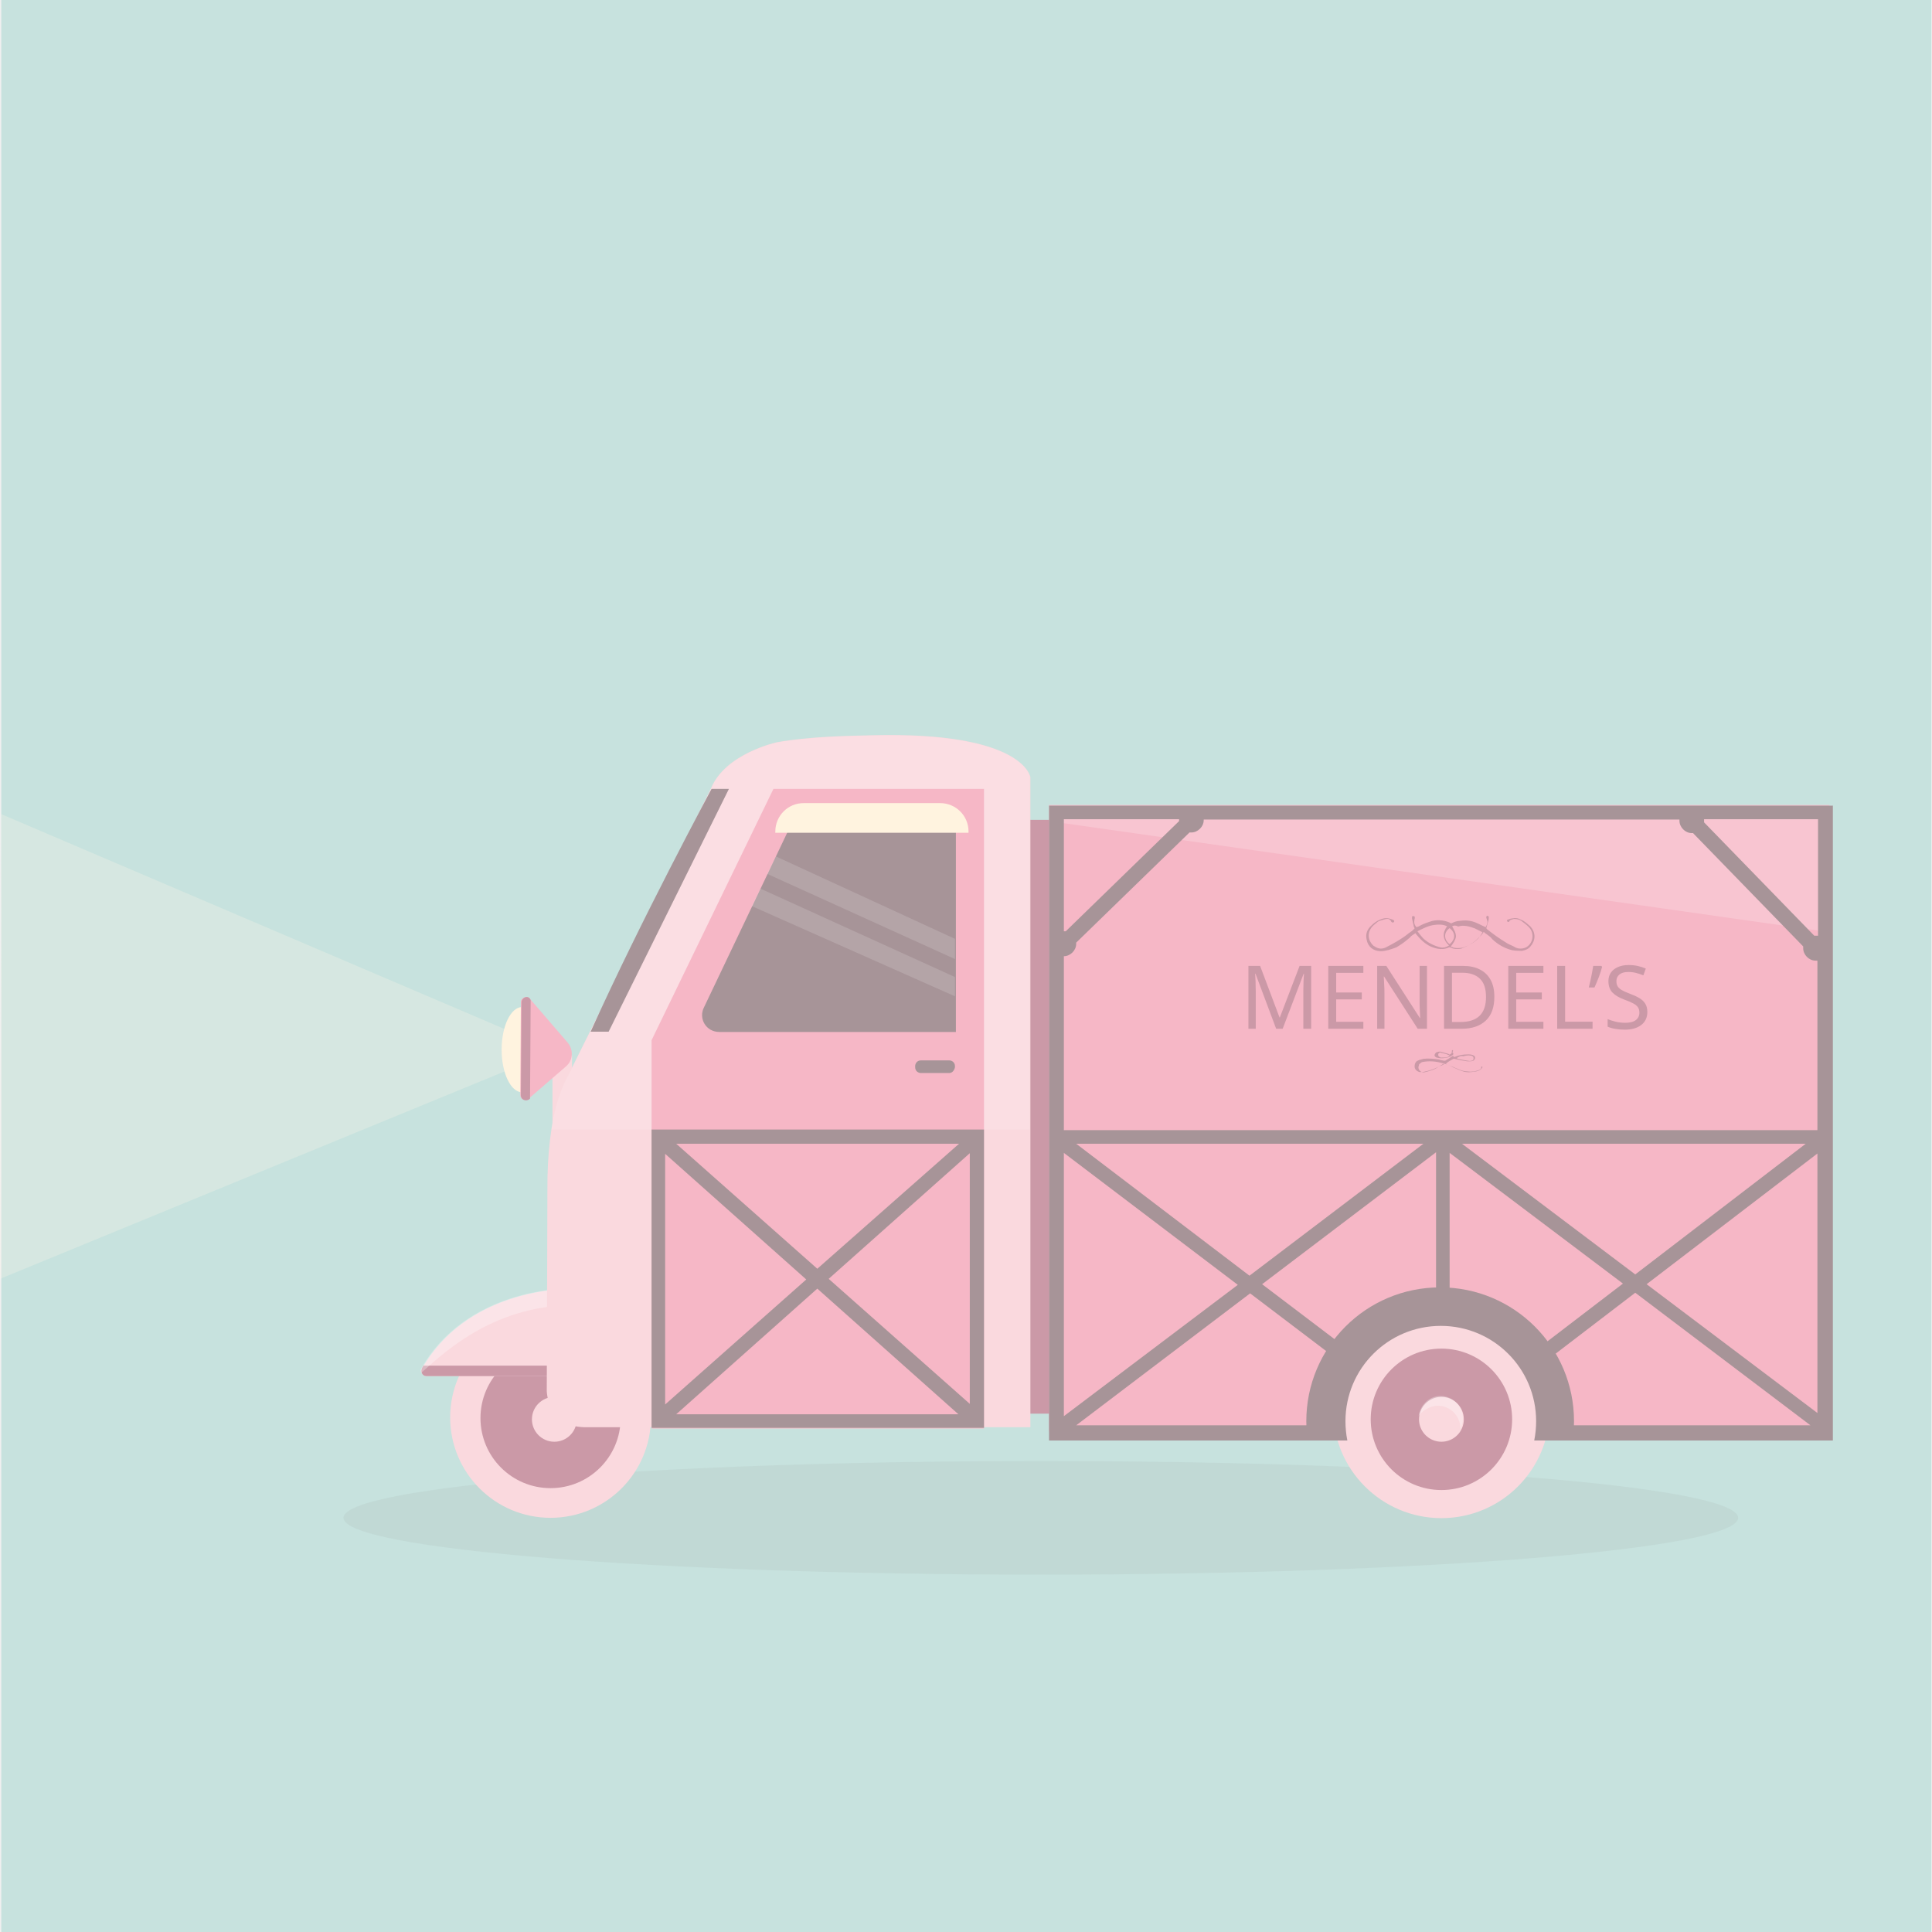
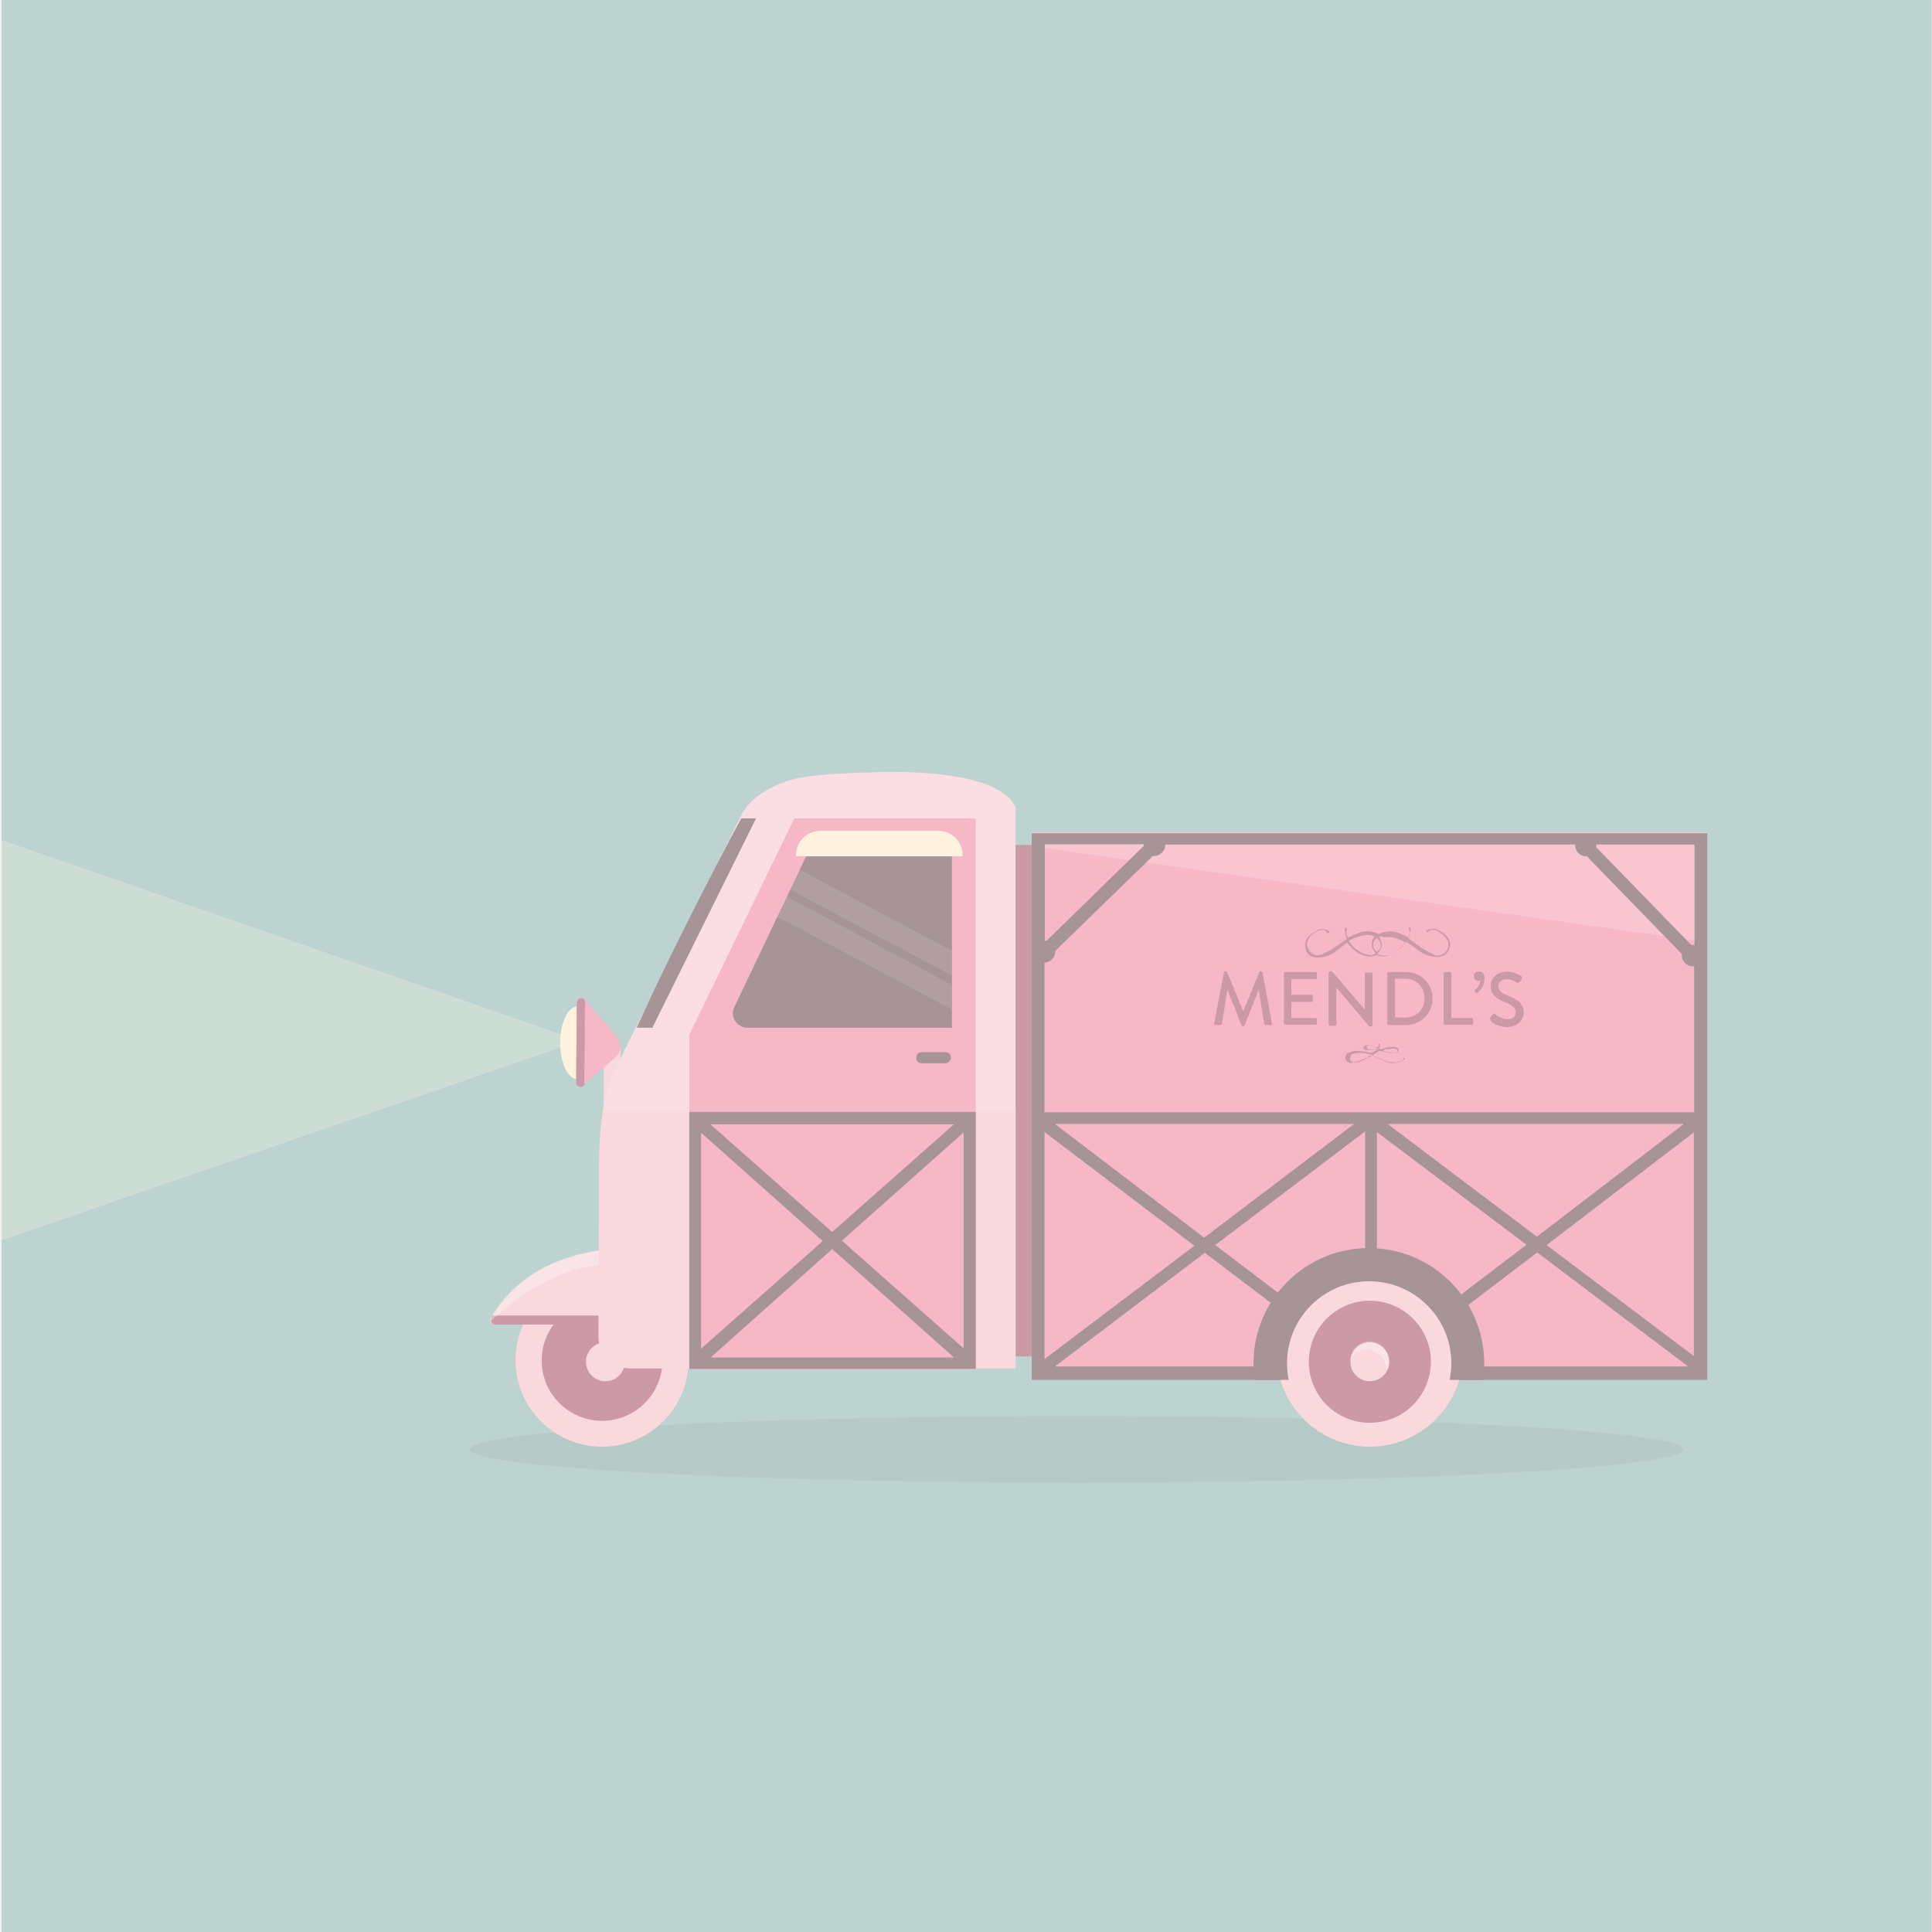
- <svg xmlns="http://www.w3.org/2000/svg" version="1.1" id="Layer_1" x="0px" y="0px" viewBox="90 0 611.8 612" enable-background="new 90 0 611.8 612" xml:space="preserve">
-   <rect x="90.4" y="-0.2" fill="#C7E2DE" width="611.4" height="612.4" />
-   <polygon opacity="0.27" fill="#FFF5E7" enable-background="new    " points="261.4,330.9 90.4,257.9 90,405.1 263.2,333.9 " />
+ <svg xmlns="http://www.w3.org/2000/svg" version="1.1" id="Layer_1" x="0px" y="0px" viewBox="0 0 576 576" enable-background="new 0 0 576 576" xml:space="preserve">
+   <rect x="0.5" y="-0.2" fill="#BCD3CF" width="575.4" height="576.4" />
+   <polygon opacity="0.27" fill="#FFF5E7" enable-background="new    " points="168.5,308.8 0.4,250.4 0.1,369.9 170,311.3 " />
  <g>
-     <ellipse opacity="0.58" fill="#BCD3CF" cx="419.7" cy="480.8" rx="220.9" ry="18" />
+     <ellipse opacity="0.58" fill="#B1C4C0" enable-background="new    " cx="321" cy="432.1" rx="180.9" ry="9.9" />
    <g>
-       <circle fill="#FAD9DE" cx="264.4" cy="449" r="31.8" />
-       <circle fill="#CB99A7" cx="264.4" cy="449.2" r="22.2" />
-       <circle fill="#FAD9DE" cx="265.6" cy="449.6" r="7.1" />
-       <path fill="#FAD9DE" d="M274.6,408.2c0,0-35.1-2.4-51,25.5c-0.4,0.8,0.2,2.2,1.4,2.2h49.6V408.2z" />
+       <circle fill="#FAD9DE" cx="179.5" cy="405.5" r="25.8" />
+       <circle fill="#CB99A7" cx="179.5" cy="405.6" r="18" />
+       <circle fill="#FAD9DE" cx="180.5" cy="406" r="5.8" />
+       <path fill="#FAD9DE" d="M187.8,372.4c0,0-28.4-2-41.4,20.7c-0.3,0.7,0.2,1.8,1.1,1.8h40.2V372.4z" />
      <g>
-         <path fill="#CB99A7" d="M224,432.9c-0.2,0.2-0.4,0.6-0.4,0.8c-0.4,0.8,0.2,2.2,1.4,2.2h49.6v-3.3H224V432.9z" />
+         <path fill="#CB99A7" d="M146.8,392.4c-0.2,0.2-0.3,0.5-0.3,0.7c-0.3,0.7,0.2,1.8,1.1,1.8h40.2v-2.7h-41     C146.8,392.2,146.8,392.4,146.8,392.4z" />
      </g>
-       <path opacity="0.3" fill="#FFFFFF" enable-background="new    " d="M223.4,434.9c4.9-4.1,20.4-20.4,45.7-21.4l-0.2-5.3    c0,0-31.4,0-45.7,25.7C223.2,434.1,223.4,434.9,223.4,434.9z" />
-       <rect x="411.9" y="259.7" fill="#CB99A7" width="15.5" height="188.1" />
-       <ellipse fill="#FFF3DF" cx="255.4" cy="332.5" rx="6.5" ry="13.5" />
-       <polygon fill="#FAD9DE" points="271.2,357.8 265,357.8 265,340.3 271.2,334.2   " />
-       <path fill="#F6B7C6" d="M269.3,337.8L257.5,348c-1.2,0.8-2.7,0.2-2.7-1.2l0.2-29.4c0-1.4,1.8-2,2.7-1.2l11.8,13.7    C271.8,332.3,271.6,335.8,269.3,337.8z" />
-       <path fill="#FAD9DE" d="M416.4,452.5V246.2c0,0-2-14.5-50-13.3c-8.4,0.2-20,0.4-30.2,2.2c0,0-16.5,3.5-21,14.7l-46.1,92.6    c0,0-5.9,9.8-5.7,34.9l-0.2,63.2c0,0,0,11.4,12,11.6h141.2V452.5z" />
-       <path fill="#CB99A7" d="M258.1,316.8l-0.2-0.4c-0.8-1.2-2.7-0.4-2.7,1.2L255,347c0,1.4,1.6,2,2.7,1.2l0.2-0.2L258.1,316.8z" />
-       <path opacity="0.14" fill="#FFFFFF" enable-background="new    " d="M366.4,233c-8.4,0.2-20,0.4-30.2,2.2c0,0-16.5,3.5-21,14.7    l-46.1,92.6c0,0-2.7,4.5-4.5,15.3h151.6V246.2C416.4,246.2,414.6,231.9,366.4,233z" />
-       <rect x="422.3" y="255" fill="#F6B7C6" width="247.2" height="198.5" />
-       <path fill="#A79498" d="M277.1,326.8h5.7l38.1-76.9h-5.5C315.4,249.9,293,291.5,277.1,326.8z" />
-       <polygon fill="#F6B7C6" points="335,249.9 401.7,249.9 401.7,452.5 296.4,452.5 296.4,329.5   " />
-       <path fill="#A79498" d="M341.5,259.3L313,319.1c-1.8,3.5,0.6,7.8,4.9,7.8h74.9v-67.5H341.5L341.5,259.3z" />
-       <path fill="#A79498" d="M296.4,357.8v94.5h105.3v-94.5H296.4L296.4,357.8z M348.9,408.2l44.7,39.8h-89.4L348.9,408.2z     M300.7,444.9v-79.4l44.7,39.8L300.7,444.9z M352.5,405.1l44.7-39.8v79.4L352.5,405.1z M348.9,401.9l-44.7-39.6h89.6L348.9,401.9z     M300.7,362.3L300.7,362.3L300.7,362.3L300.7,362.3z" />
-       <text transform="matrix(1 0 0 1 482.7641 325.8801)" fill="#CB99A7" font-family="'BrandonGrotesque-Medium'" font-size="27.873">MENDEL’S</text>
-       <path fill="#A79498" d="M390.7,339.9h-9c-0.8,0-1.8-0.6-1.8-1.8v-0.4c0-0.8,0.6-1.8,1.8-1.8h9c0.8,0,1.8,0.6,1.8,1.8v0.4    C392.3,339,391.7,339.9,390.7,339.9z" />
-       <polygon opacity="0.2" fill="#FFFFFF" enable-background="new    " points="422.3,255 422.3,260.1 670.4,295.4 670.4,255   " />
-       <path fill="#A79498" d="M422.3,255v201.3h248.3v-93.8v-4.3v-103H422.3V255z M665.7,296.4c-0.2,0-0.4,0-0.6,0c-0.2,0-0.2,0-0.4,0    l-34.9-35.9c0-0.2,0-0.4,0-0.6s0-0.2,0-0.4h36.1v36.9H665.7z M427,259.5h36.5v0.2c0,0.2,0,0.2,0,0.4L427.6,295c-0.2,0-0.4,0-0.6,0    L427,259.5L427,259.5z M427,365.2l55.1,41.8L427,448.6V365.2z M430.9,362.3h110l-55.1,41.8L430.9,362.3z M430.9,451.5l55.1-41.8    l55.1,41.8H430.9z M544.9,448.6l-55.1-41.8l55.1-41.8V448.6z M549.2,451.5L549.2,451.5L549.2,451.5L549.2,451.5z M604.1,406.6    l-54.9,42v-83.4L604.1,406.6z M549.2,362.3L549.2,362.3L549.2,362.3L549.2,362.3z M553.1,362.3H662L608,403.7L553.1,362.3z     M553.1,451.5l54.9-42l55.5,42H553.1z M665.7,447.6l-54.1-40.8l54.1-41.4V447.6z M665.7,362.3L665.7,362.3L665.7,362.3    L665.7,362.3z M427,357.8v-54.9c2,0,3.9-1.8,3.9-3.9c0-0.2,0-0.2,0-0.4l35.9-34.9c0.2,0,0.4,0,0.6,0c2,0,3.9-1.8,3.9-3.9v-0.2H622    c0,0.2,0,0.2,0,0.4c0,2,1.8,3.9,3.9,3.9c0.2,0,0.2,0,0.4,0l34.9,35.9c0,0.2,0,0.4,0,0.6c0,2,1.8,3.9,3.9,3.9c0.2,0,0.4,0,0.6,0    V358H427V357.8z" />
-       <circle fill="#FAD9DE" cx="546.6" cy="446.6" r="34.3" />
-       <circle fill="#CB99A7" cx="546.6" cy="449.6" r="22.4" />
-       <path fill="#A79498" d="M516.8,456.3c-0.4-2-0.6-4.1-0.6-6.1c0-16.7,13.5-30.2,30.2-30.2c16.7,0,30.2,13.5,30.2,30.2    c0,2-0.2,4.1-0.6,6.1h12.2c0.2-2,0.4-4.1,0.4-6.1c0-23.5-19-42.4-42.4-42.4c-23.5,0-42.4,19-42.4,42.4c0,2,0.2,4.1,0.4,6.1H516.8z    " />
-       <circle fill="#FAD9DE" cx="546.6" cy="449.6" r="7.1" />
-       <path opacity="0.3" fill="#FFFFFF" enable-background="new    " d="M545.5,445.3c3.9,0,7.1,3.3,7.1,7.1c0,0.2,0,0.4,0,0.4    c0.4-0.8,0.8-2,0.8-3.5c0-3.9-3.3-7.1-7.1-7.1c-3.7,0-6.5,3.1-6.9,6.3C540.4,447,542.9,445.3,545.5,445.3z" />
-       <polygon opacity="0.15" fill="#FFFFFF" enable-background="new    " points="330.9,281.5 328.1,287 392.5,315.6 392.5,309.5   " />
-       <polygon opacity="0.15" fill="#FFFFFF" enable-background="new    " points="335.8,271.3 333,276.8 392.5,303.8 392.5,297.4   " />
-       <path fill="#FFF3DF" d="M396.4,263.8h-60.8v-0.4c0-4.9,3.9-9,9-9h43.2c4.9,0,9,3.9,9,9v0.4H396.4z" />
-       <path fill="#CB99A7" d="M560,295.2c-0.4,0.6-0.8,1.2-1.6,1.8c-1.4,1.6-3.5,2.7-5.5,3.5c-1.2,0.2-2.4,0.2-3.5-0.4    c-0.2,0-0.4,0-0.4,0c-1.6,0.8-3.5,0.6-5.1,0c-1.8-0.6-3.5-2-4.9-3.7c-0.2-0.2-0.4-0.4-0.6-0.8c-0.6,0.4-1.4,0.8-1.8,1.4    c-1.4,1.2-2.7,2.2-4.3,3.1c-1.6,0.6-3.3,1.2-4.9,1.2c-2.4,0-4.1-1.4-4.5-3.7c-0.4-1.8,0.2-3.3,1.6-4.5c0.6-0.6,1.6-1.4,2.7-1.8    c1.4-0.6,2.4-0.6,3.9,0c0.2,0,0.2,0.2,0.4,0.2c0.2,0.2,0.2,0.4,0,0.6c-0.2,0.2-0.4,0.2-0.6,0c0,0-0.2,0-0.2-0.2    c-0.6-1.2-1.6-0.8-2.4-0.6c-0.6,0.2-1.6,0.4-2,0.8c-0.4,0.4-0.8,0.6-1.4,1.2c-1.8,1.8-1.8,4.5,0.2,6.3c1.2,0.8,2.2,1.2,3.7,0.6    c2.4-1.2,5.1-2.7,7.1-4.3c0.4-0.4,1.2-0.8,1.6-1.2c0.2-0.2,0.4-0.4,0.6-0.6c0-0.2-0.2-0.4-0.2-0.4c-0.2-0.8-0.4-1.8-0.6-2.7    c0-0.2,0-0.4,0-0.6s0.2-0.2,0.4-0.2c0.2,0,0.4,0,0.4,0.2s0.2,0.4,0,0.6c-0.2,1.2-0.2,1.8,0.6,2.7c0.2,0,0.4-0.2,0.6-0.2    c1.4-0.8,3.1-1.4,4.5-1.8c1.8-0.4,4.1-0.2,5.9,0.8c0.8-0.4,1.8-0.8,2.7-0.8c1.4-0.2,2.7-0.2,4.1,0.2c1.4,0.4,2.7,1.2,4.1,1.8    c0.4-0.6,0.8-1.6,0.4-2.4c0-0.2-0.2-0.4-0.2-0.8c0-0.2,0.2-0.4,0.4-0.4c0.2,0,0.4,0.2,0.4,0.4c0,0.4,0,0.8-0.2,1.4    c-0.2,0.6-0.4,1.6-0.6,2.2c0,0,0.2,0,0.2,0.2c2,1.6,4.1,3.1,6.1,4.3c0.8,0.6,1.8,0.8,3.1,1.6c1.4,0.6,3.1,0.2,3.9-0.6    c1.8-1.6,1.8-4.5,0-6.1c-0.6-0.6-1.4-1.2-2.2-1.8c-0.6-0.4-1.4-0.6-2.2-0.6c-0.4,0-0.8,0.2-1.4,0.4c0,0.2-0.2,0.2-0.2,0.4    c-0.2,0.2-0.6,0.2-0.6,0c-0.2-0.2-0.2-0.6,0.2-0.6c0.4-0.2,1.2-0.4,1.6-0.4c0.8-0.2,1.8,0,2.4,0.4c1.2,0.4,2.2,1.4,3.1,2.2    c1.8,2,1.6,4.5,0,6.3c-0.6,0.8-1.6,1.2-2.7,1.4c-0.8,0-1.8,0-3.1-0.2c-2.4-0.6-4.5-1.8-6.3-3.5C561.9,296.4,560.8,296,560,295.2z     M550,293.4c0.6,1.2,1.2,2,1.2,3.3c-0.2,1.2-0.8,2-1.6,3.1c0,0,0,0,0.2,0.2c0,0,0,0,0.2,0c0.8,0.4,2,0.4,3.3,0.2    c2.4-0.8,4.9-2.2,6.1-4.5c0,0,0-0.2,0.2-0.4c-0.8-0.4-1.6-0.8-2.4-1.2c-1.6-0.6-3.5-1.2-5.3-0.6    C551.2,293.1,550.6,293.1,550,293.4z M548.4,293.4c-1.4-0.6-2.7-0.6-4.1-0.4c-1.8,0.2-3.7,1.2-5.3,2c0.6,0.8,1.4,1.8,2,2.4    c1.6,1.4,3.3,2.2,5.3,2.7c0.8,0.2,1.8,0,2.7-0.6C547,297.6,546.8,295.6,548.4,293.4z M549.2,294c-2,1.4-1.8,3.7,0,5.1    C551.2,297.4,551,295.4,549.2,294z" />
-       <path fill="#CB99A7" d="M549.8,334.4c0.2,0.2,0.6,0.2,0.8,0.4h0.2c1.4-0.6,2.7-0.8,4.3-0.8c0.4,0,0.8,0,1.4,0.2    c0.2,0,0.2,0.2,0.4,0.2c0.6,0.4,0.4,1.2-0.2,1.6c-0.4,0.2-1.2,0.2-1.8,0.2c-1.4-0.2-2.7-0.4-4.1-0.8c-0.2,0-0.4,0-0.4,0    c-0.6,0.4-1.6,0.8-2.2,1.4L548,337c0.2,0,0.2,0.2,0.2,0.2c0.6,0.2,1.4,0.6,2.2,0.8c0.4,0.2,0.8,0.4,1.4,0.6c0.8,0.4,2,0.8,3.1,0.8    c1.2,0.2,2.2,0,3.5-0.4c0.4-0.2,0.8-0.4,0.8-0.8V338l0.2-0.2l0.2,0.2c0,0.2-0.2,0.4-0.4,0.6c-0.4,0.4-0.8,0.6-1.6,0.8    c-0.4,0-1.2,0.2-1.6,0.2c-1.6,0.2-2.7-0.2-4.1-0.8c-1.4-0.6-2.7-1.2-4.1-1.8c-0.2,0-0.4,0-0.6,0c-1.8,1.2-3.7,2-5.7,2.4    c-0.6,0.2-1.2,0.2-1.8,0.2c-0.8-0.2-1.6-0.8-1.6-1.8c0-0.6,0.2-1.2,0.6-1.6c0.6-0.4,1.4-0.6,2.2-0.8c1.6-0.2,3.3,0,4.9,0.2    c0.4,0.2,0.8,0.2,1.6,0.4c0.2,0,0.2,0,0.4,0c0.6-0.4,1.4-0.8,2.2-1.4c0.2,0,0.2-0.2,0.4-0.2C550.4,334.8,550,334.6,549.8,334.4    c-0.2,0.2-0.4,0.2-0.6,0.4c-1.4,0.4-2.7,0.6-4.1,0.2c-0.2,0-0.4-0.2-0.6-0.4c-0.2-0.4,0-0.8,0.4-1.2c0.4-0.2,1.2-0.4,1.6-0.2    c0.6,0.2,1.6,0.4,2.2,0.6l0,0c0.2,0,0.4,0.4,0.6,0.2c0.4-0.2,0.6-0.4,0.6-0.8c0-0.2,0-0.2,0-0.4l0.2-0.2l0.2,0.2    c0,0.2-0.2,0.4-0.2,0.6C550.6,333.7,550.4,334.2,549.8,334.4z M547.6,337c-0.2-0.2-0.4-0.2-0.6-0.2c-2-0.6-4.3-0.8-6.3-0.4    c-0.4,0-0.8,0.4-1.2,0.8c0,0.2,0,0.4-0.2,0.8c0,1.2,1.2,2,2.2,1.6c1.6-0.4,3.1-0.8,4.3-1.8C546.6,337.6,547,337.4,547.6,337z     M551.4,335.2c0.2,0,0.4,0.2,0.4,0.2c0.8,0.2,2,0.4,3.1,0.6c0.4,0,0.6,0.2,1.2,0c0.6,0,0.8-0.6,0.6-1.2c-0.2-0.2-0.4-0.4-0.8-0.4    c-0.8-0.2-1.6,0-2.4,0.2C552.9,334.4,552.3,334.6,551.4,335.2z M549.2,334.4L549.2,334.4c-0.6-0.4-1.4-0.6-2.2-0.8    c-0.2,0-0.4,0-0.6-0.2c-0.4,0-0.8,0.2-0.8,0.6s0,0.6,0.4,0.8c0.2,0,0.2,0.2,0.4,0.2c0.8,0,1.6,0,2.2-0.2    C549,334.6,549.2,334.6,549.2,334.4z" />
+       <path opacity="0.3" fill="#FFFFFF" enable-background="new    " d="M146.2,394c4-3.4,16.5-16.5,37.1-17.3l-0.2-4.3    c0,0-25.5,0-37.1,20.9C146.2,393.4,146.2,394,146.2,394z" />
+       <rect x="299.2" y="251.9" fill="#CB99A7" width="12.6" height="152.5" />
+       <ellipse fill="#FFF3DF" cx="172.3" cy="310.9" rx="5.3" ry="10.9" />
+       <polygon fill="#FAD9DE" points="185,331.5 180,331.5 180,317.3 185,312.3   " />
+       <path fill="#F6B7C6" d="M183.5,315.2l-9.6,8.3c-0.9,0.7-2.2,0.2-2.2-0.9l0.2-23.9c0-1.1,1.5-1.6,2.2-0.9l9.6,11.1    C185.5,310.8,185.4,313.6,183.5,315.2z" />
+       <path fill="#FAD9DE" d="M302.8,408.3V241c0,0-1.6-11.7-40.6-10.8c-6.8,0.2-16.2,0.3-24.5,1.8c0,0-13.4,2.8-17.1,11.9L183.3,319    c0,0-4.8,7.9-4.7,28.3l-0.2,51.3c0,0,0,9.2,9.7,9.4h114.5L302.8,408.3L302.8,408.3z" />
+       <path fill="#CB99A7" d="M174.4,298.3l-0.2-0.3c-0.7-0.9-2.2-0.3-2.2,0.9l-0.2,23.9c0,1.1,1.3,1.6,2.2,0.9l0.2-0.2L174.4,298.3z" />
+       <path opacity="0.14" fill="#FFFFFF" enable-background="new    " d="M262.2,230.3c-6.8,0.2-16.2,0.3-24.5,1.8    c0,0-13.4,2.8-17.1,11.9l-37.4,75.1c0,0-2.2,3.6-3.6,12.4h123V241C302.8,241,301.4,229.4,262.2,230.3z" />
+       <rect x="307.6" y="248.1" fill="#F6B7C6" width="200.5" height="161" />
+       <path fill="#A79498" d="M189.8,306.4h4.7l30.9-62.4H221C220.9,244,202.8,277.8,189.8,306.4z" />
+       <polygon fill="#F6B7C6" points="236.8,244 290.9,244 290.9,408.3 205.5,408.3 205.5,308.5   " />
+       <path fill="#A79498" d="M242.1,251.6L219,300.1c-1.5,2.8,0.5,6.3,4,6.3h60.8v-54.7L242.1,251.6L242.1,251.6z" />
+       <path fill="#A79498" d="M205.5,331.5v76.6h85.4v-76.6H205.5L205.5,331.5z M248.1,372.4l36.3,32.3h-72.5L248.1,372.4z M209,402.1    v-64.4l36.3,32.3L209,402.1z M251,369.9l36.3-32.3v64.4L251,369.9z M248.1,367.3l-36.3-32.1h72.6L248.1,367.3z M209,335.1    L209,335.1L209,335.1L209,335.1z" />
+       <g enable-background="new    ">
+         <path fill="#CB99A7" d="M364.9,289.9c0.1-0.2,0.3-0.3,0.4-0.3h0.3c0.2,0,0.3,0.1,0.3,0.3l4.7,11.5h0.1l4.7-11.5     c0.1-0.2,0.3-0.3,0.3-0.3h0.3c0.2,0,0.3,0.2,0.4,0.3l2.8,15.2c0.1,0.3-0.1,0.5-0.4,0.5h-1.5c-0.2,0-0.3-0.2-0.4-0.3l-1.6-10.1     h-0.1l-4.1,10.4c-0.1,0.2-0.2,0.3-0.3,0.3h-0.4c-0.2,0-0.3-0.1-0.3-0.3l-4.1-10.4h-0.1l-1.6,10.1c0,0.2-0.3,0.3-0.4,0.3h-1.5     c-0.3,0-0.5-0.2-0.4-0.5L364.9,289.9z" />
+         <path fill="#CB99A7" d="M382.8,290.2c0-0.3,0.2-0.4,0.4-0.4h9c0.3,0,0.4,0.2,0.4,0.4v1.3c0,0.3-0.2,0.4-0.4,0.4h-7.2v4.7h6     c0.3,0,0.4,0.2,0.4,0.4v1.3c0,0.3-0.2,0.4-0.4,0.4h-6v4.8h7.2c0.3,0,0.4,0.2,0.4,0.4v1.2c0,0.3-0.2,0.4-0.4,0.4h-9     c-0.3,0-0.4-0.2-0.4-0.4V290.2z" />
+         <path fill="#CB99A7" d="M396.1,290c0-0.3,0.2-0.4,0.4-0.4h0.6l9.8,11.4l0,0v-10.7c0-0.3,0.2-0.4,0.4-0.4h1.5     c0.3,0,0.4,0.2,0.4,0.4v15.3c0,0.3-0.2,0.4-0.4,0.4h-0.6l-9.8-11.6l0,0v11c0,0.3-0.2,0.4-0.4,0.4h-1.5c-0.3,0-0.4-0.2-0.4-0.4     V290z" />
+         <path fill="#CB99A7" d="M413.6,290.2c0-0.3,0.2-0.4,0.4-0.4h5.2c4.4,0,7.9,3.5,7.9,7.9c0,4.4-3.5,7.9-7.9,7.9h-5.2     c-0.3,0-0.4-0.2-0.4-0.4V290.2z M418.9,303.4c3.4,0,5.8-2.4,5.8-5.8c0-3.4-2.4-5.8-5.8-5.8h-3v11.5L418.9,303.4L418.9,303.4z" />
+         <path fill="#CB99A7" d="M430.4,290.2c0-0.3,0.2-0.4,0.4-0.4h1.5c0.3,0,0.4,0.2,0.4,0.4v13.3h6.1c0.3,0,0.4,0.2,0.4,0.4v1.2     c0,0.3-0.2,0.4-0.4,0.4h-8c-0.3,0-0.4-0.2-0.4-0.4L430.4,290.2L430.4,290.2z" />
+         <path fill="#CB99A7" d="M439.7,295.6c-0.2-0.2-0.1-0.3,0.1-0.5c0.3-0.2,1.5-1.2,1.5-2.8c-0.1,0-0.3,0.1-0.5,0.1     c-0.8,0-1.4-0.6-1.4-1.4c0-0.8,0.6-1.4,1.5-1.4c0.8,0,1.7,0.5,1.7,2.2c0,2.1-1.3,3.5-2,4.1c-0.2,0.2-0.3,0.2-0.5,0L439.7,295.6z" />
+         <path fill="#CB99A7" d="M444.3,303.4c0.2-0.3,0.3-0.6,0.6-0.9c0.3-0.3,0.5-0.3,0.8-0.2c0.2,0.1,1.9,1.6,3.6,1.6     c1.6,0,2.6-0.9,2.6-2.1c0-1.4-1.2-2.2-3.4-3.1c-2.3-0.9-4.1-2.2-4.1-4.8c0-1.7,1.4-4.2,4.9-4.2c2.2,0,4,1.2,4.2,1.3     c0.2,0.1,0.3,0.4,0.2,0.8c-0.2,0.3-0.3,0.6-0.6,0.9c-0.2,0.3-0.5,0.4-0.8,0.3c-0.2-0.1-1.7-1.1-3-1.1c-1.9,0-2.6,1.2-2.6,2.1     c0,1.3,1,2.1,2.8,2.8c2.6,1,4.8,2.3,4.8,5.1c0,2.3-2.1,4.3-5,4.3c-2.8,0-4.5-1.5-4.8-1.8C444.3,303.9,444.1,303.7,444.3,303.4z" />
+       </g>
+       <path fill="#A79498" d="M282,317h-7.3c-0.7,0-1.5-0.5-1.5-1.5v-0.3c0-0.7,0.5-1.5,1.5-1.5h7.3c0.7,0,1.5,0.5,1.5,1.5v0.3    C283.3,316.3,282.7,317,282,317z" />
+       <polygon opacity="0.2" fill="#FFFFFF" enable-background="new    " points="307.6,248.1 307.6,252.3 508.9,280.9 508.9,248.1       " />
+       <path fill="#A79498" d="M307.6,248.1v163.3h201.4v-76.1v-3.4v-83.5H307.6V248.1z M505,281.7c-0.2,0-0.3,0-0.5,0    c-0.2,0-0.2,0-0.3,0l-28.3-29.1c0-0.2,0-0.3,0-0.5c0-0.2,0-0.2,0-0.3h29.3v30H505z M311.4,251.7h29.6v0.2c0,0.2,0,0.2,0,0.3    L312,280.5c-0.2,0-0.3,0-0.5,0V251.7L311.4,251.7z M311.4,337.5l44.7,33.9l-44.7,33.8V337.5z M314.5,335.1h89.2L359,369    L314.5,335.1z M314.5,407.4l44.7-33.9l44.7,33.9H314.5z M407,405.1l-44.7-33.9l44.7-33.9V405.1z M410.5,407.4L410.5,407.4    L410.5,407.4L410.5,407.4z M455.1,371.1l-44.6,34v-67.6L455.1,371.1z M410.5,335.1L410.5,335.1L410.5,335.1L410.5,335.1z     M413.7,335.1H502l-43.8,33.6L413.7,335.1z M413.7,407.4l44.6-34l45,34H413.7z M505,404.3l-43.9-33.1l43.9-33.6V404.3z M505,335.1    L505,335.1L505,335.1L505,335.1z M311.4,331.5V287c1.6,0,3.2-1.5,3.2-3.2c0-0.2,0-0.2,0-0.3l29.1-28.3c0.2,0,0.3,0,0.5,0    c1.6,0,3.2-1.5,3.2-3.2v-0.2h122.2c0,0.2,0,0.2,0,0.3c0,1.6,1.5,3.2,3.2,3.2c0.2,0,0.2,0,0.3,0l28.3,29.1c0,0.2,0,0.3,0,0.5    c0,1.6,1.5,3.2,3.2,3.2c0.2,0,0.3,0,0.5,0v43.5H311.4V331.5z" />
+       <circle fill="#FAD9DE" cx="408.4" cy="403.5" r="27.8" />
+       <circle fill="#CB99A7" cx="408.4" cy="406" r="18.2" />
+       <path fill="#A79498" d="M384.2,411.4c-0.3-1.6-0.5-3.4-0.5-4.9c0-13.5,10.9-24.5,24.5-24.5c13.5,0,24.5,10.9,24.5,24.5    c0,1.6-0.2,3.4-0.5,4.9h10c0.2-1.6,0.3-3.4,0.3-4.9c0-19-15.4-34.4-34.4-34.4c-19,0-34.4,15.4-34.4,34.4c0,1.6,0.2,3.4,0.3,4.9    H384.2z" />
+       <circle fill="#FAD9DE" cx="408.4" cy="406" r="5.8" />
+       <path opacity="0.3" fill="#FFFFFF" enable-background="new    " d="M407.5,402.4c3.2,0,5.8,2.7,5.8,5.8c0,0.2,0,0.3,0,0.3    c0.3-0.7,0.7-1.6,0.7-2.8c0-3.2-2.7-5.8-5.8-5.8c-3,0-5.3,2.5-5.6,5.1C403.4,403.8,405.4,402.4,407.5,402.4z" />
+       <polygon opacity="0.1" fill="#FFFFFF" enable-background="new    " points="234.4,267.2 231.7,273.3 283.7,300.9 283.7,293.6       " />
+       <polygon opacity="0.1" fill="#FFFFFF" enable-background="new    " points="238.2,259.2 235.5,265.2 283.7,290.8 283.7,283.4       " />
+       <path fill="#FFF3DF" d="M286.6,255.3h-49.3v-0.3c0-4,3.2-7.3,7.3-7.3h35.1c4,0,7.3,3.2,7.3,7.3v0.3H286.6z" />
+       <path fill="#CB99A7" d="M419.2,280.7c-0.3,0.5-0.7,0.9-1.3,1.5c-1.1,1.3-2.8,2.2-4.5,2.8c-0.9,0.2-2,0.2-2.8-0.3    c-0.2,0-0.3,0-0.3,0c-1.3,0.7-2.8,0.5-4.1,0c-1.5-0.5-2.8-1.6-4-3c-0.2-0.2-0.3-0.3-0.5-0.7c-0.5,0.3-1.1,0.7-1.5,1.1    c-1.1,0.9-2.2,1.8-3.4,2.5c-1.3,0.5-2.7,0.9-4,0.9c-2,0-3.4-1.1-3.6-3c-0.3-1.5,0.2-2.7,1.3-3.6c0.5-0.5,1.3-1.1,2.2-1.5    c1.1-0.5,2-0.5,3.2,0c0.2,0,0.2,0.2,0.3,0.2c0.2,0.2,0.2,0.3,0,0.5c-0.2,0.2-0.3,0.2-0.5,0c0,0-0.2,0-0.2-0.2    c-0.5-0.9-1.3-0.7-2-0.5c-0.5,0.2-1.3,0.3-1.6,0.7c-0.3,0.3-0.7,0.5-1.1,0.9c-1.5,1.5-1.5,3.6,0.2,5.1c0.9,0.7,1.8,0.9,3,0.5    c2-0.9,4.1-2.2,5.8-3.4c0.3-0.3,0.9-0.7,1.3-0.9c0.2-0.2,0.3-0.3,0.5-0.5c0-0.2-0.2-0.3-0.2-0.3c-0.2-0.7-0.3-1.5-0.5-2.2    c0-0.2,0-0.3,0-0.5c0-0.2,0.2-0.2,0.3-0.2c0.2,0,0.3,0,0.3,0.2c0,0.2,0.2,0.3,0,0.5c-0.2,0.9-0.2,1.5,0.5,2.2    c0.2,0,0.3-0.2,0.5-0.2c1.1-0.7,2.5-1.1,3.6-1.5c1.5-0.3,3.4-0.2,4.8,0.7c0.7-0.3,1.5-0.7,2.2-0.7c1.1-0.2,2.2-0.2,3.4,0.2    c1.1,0.3,2.2,0.9,3.4,1.5c0.3-0.5,0.7-1.3,0.3-2c0-0.2-0.2-0.3-0.2-0.7c0-0.2,0.2-0.3,0.3-0.3s0.3,0.2,0.3,0.3    c0,0.3,0,0.7-0.2,1.1c-0.2,0.5-0.3,1.3-0.5,1.8c0,0,0.2,0,0.2,0.2c1.6,1.3,3.4,2.5,4.9,3.4c0.7,0.5,1.5,0.7,2.5,1.3    c1.1,0.5,2.5,0.2,3.2-0.5c1.5-1.3,1.5-3.6,0-4.9c-0.5-0.5-1.1-0.9-1.8-1.5c-0.5-0.3-1.1-0.5-1.8-0.5c-0.3,0-0.7,0.2-1.1,0.3    c0,0.2-0.2,0.2-0.2,0.3c-0.2,0.2-0.5,0.2-0.5,0c-0.2-0.2-0.2-0.5,0.2-0.5c0.3-0.2,0.9-0.3,1.3-0.3c0.7-0.2,1.5,0,2,0.3    c0.9,0.3,1.8,1.1,2.5,1.8c1.5,1.6,1.3,3.6,0,5.1c-0.5,0.7-1.3,0.9-2.2,1.1c-0.7,0-1.5,0-2.5-0.2c-2-0.5-3.6-1.5-5.1-2.8    C420.8,281.7,419.9,281.4,419.2,280.7z M411.1,279.2c0.5,0.9,0.9,1.6,0.9,2.7c-0.2,0.9-0.7,1.6-1.3,2.5c0,0,0,0,0.2,0.2    c0,0,0,0,0.2,0c0.7,0.3,1.6,0.3,2.7,0.2c2-0.7,4-1.8,4.9-3.6c0,0,0-0.2,0.2-0.3c-0.7-0.3-1.3-0.7-2-0.9c-1.3-0.5-2.8-0.9-4.3-0.5    C412.2,279.1,411.7,279.1,411.1,279.2z M409.8,279.2c-1.1-0.5-2.2-0.5-3.4-0.3c-1.5,0.2-3,0.9-4.3,1.6c0.5,0.7,1.1,1.5,1.6,2    c1.3,1.1,2.7,1.8,4.3,2.2c0.7,0.2,1.5,0,2.2-0.5C408.7,282.7,408.5,281,409.8,279.2z M410.5,279.7c-1.6,1.1-1.5,3,0,4.1    C412.2,282.5,412,280.9,410.5,279.7z" />
+       <path fill="#CB99A7" d="M411,312.5c0.2,0.2,0.5,0.2,0.7,0.3h0.2c1.1-0.5,2.2-0.7,3.4-0.7c0.3,0,0.7,0,1.1,0.2    c0.2,0,0.2,0.2,0.3,0.2c0.5,0.3,0.3,0.9-0.2,1.3c-0.3,0.2-0.9,0.2-1.5,0.2c-1.1-0.2-2.2-0.3-3.4-0.7c-0.2,0-0.3,0-0.3,0    c-0.5,0.3-1.3,0.7-1.8,1.1l-0.2,0.2c0.2,0,0.2,0.2,0.2,0.2c0.5,0.2,1.1,0.5,1.8,0.7c0.3,0.2,0.7,0.3,1.1,0.5    c0.7,0.3,1.6,0.7,2.5,0.7c0.9,0.2,1.8,0,2.8-0.3c0.3-0.2,0.7-0.3,0.7-0.7v-0.2l0.2-0.2l0.2,0.2c0,0.2-0.2,0.3-0.3,0.5    c-0.3,0.3-0.7,0.5-1.3,0.7c-0.3,0-0.9,0.2-1.3,0.2c-1.3,0.2-2.2-0.2-3.4-0.7c-1.1-0.5-2.2-0.9-3.4-1.5c-0.2,0-0.3,0-0.5,0    c-1.5,0.9-3,1.6-4.7,2c-0.5,0.2-0.9,0.2-1.5,0.2c-0.7-0.2-1.3-0.7-1.3-1.5c0-0.5,0.2-0.9,0.5-1.3c0.5-0.3,1.1-0.5,1.8-0.7    c1.3-0.2,2.7,0,4,0.2c0.3,0.2,0.7,0.2,1.3,0.3c0.2,0,0.2,0,0.3,0c0.5-0.3,1.1-0.7,1.8-1.1c0.2,0,0.2-0.2,0.3-0.2    C411.5,312.8,411.1,312.7,411,312.5c-0.2,0.2-0.3,0.2-0.5,0.3c-1.1,0.3-2.2,0.5-3.4,0.2c-0.2,0-0.3-0.2-0.5-0.3    c-0.2-0.3,0-0.7,0.3-0.9c0.3-0.2,0.9-0.3,1.3-0.2c0.5,0.2,1.3,0.3,1.8,0.5l0,0c0.2,0,0.3,0.3,0.5,0.2c0.3-0.2,0.5-0.3,0.5-0.7    c0-0.2,0-0.2,0-0.3l0.2-0.2l0.2,0.2c0,0.2-0.2,0.3-0.2,0.5C411.7,312,411.5,312.3,411,312.5z M409.2,314.6    c-0.2-0.2-0.3-0.2-0.5-0.2c-1.6-0.5-3.4-0.7-5.1-0.3c-0.3,0-0.7,0.3-0.9,0.7c0,0.2,0,0.3-0.2,0.7c0,0.9,0.9,1.6,1.8,1.3    c1.3-0.3,2.5-0.7,3.4-1.5C408.4,315.1,408.7,315,409.2,314.6z M412.3,313.2c0.2,0,0.3,0.2,0.3,0.2c0.7,0.2,1.6,0.3,2.5,0.5    c0.3,0,0.5,0.2,0.9,0c0.5,0,0.7-0.5,0.5-0.9c-0.2-0.2-0.3-0.3-0.7-0.3c-0.7-0.2-1.3,0-2,0.2C413.5,312.5,413,312.7,412.3,313.2z     M410.5,312.5L410.5,312.5c-0.5-0.3-1.1-0.5-1.8-0.7c-0.2,0-0.3,0-0.5-0.2c-0.3,0-0.7,0.2-0.7,0.5c0,0.3,0,0.5,0.3,0.7    c0.2,0,0.2,0.2,0.3,0.2c0.7,0,1.3,0,1.8-0.2C410.4,312.7,410.5,312.7,410.5,312.5z" />
    </g>
  </g>
</svg>
